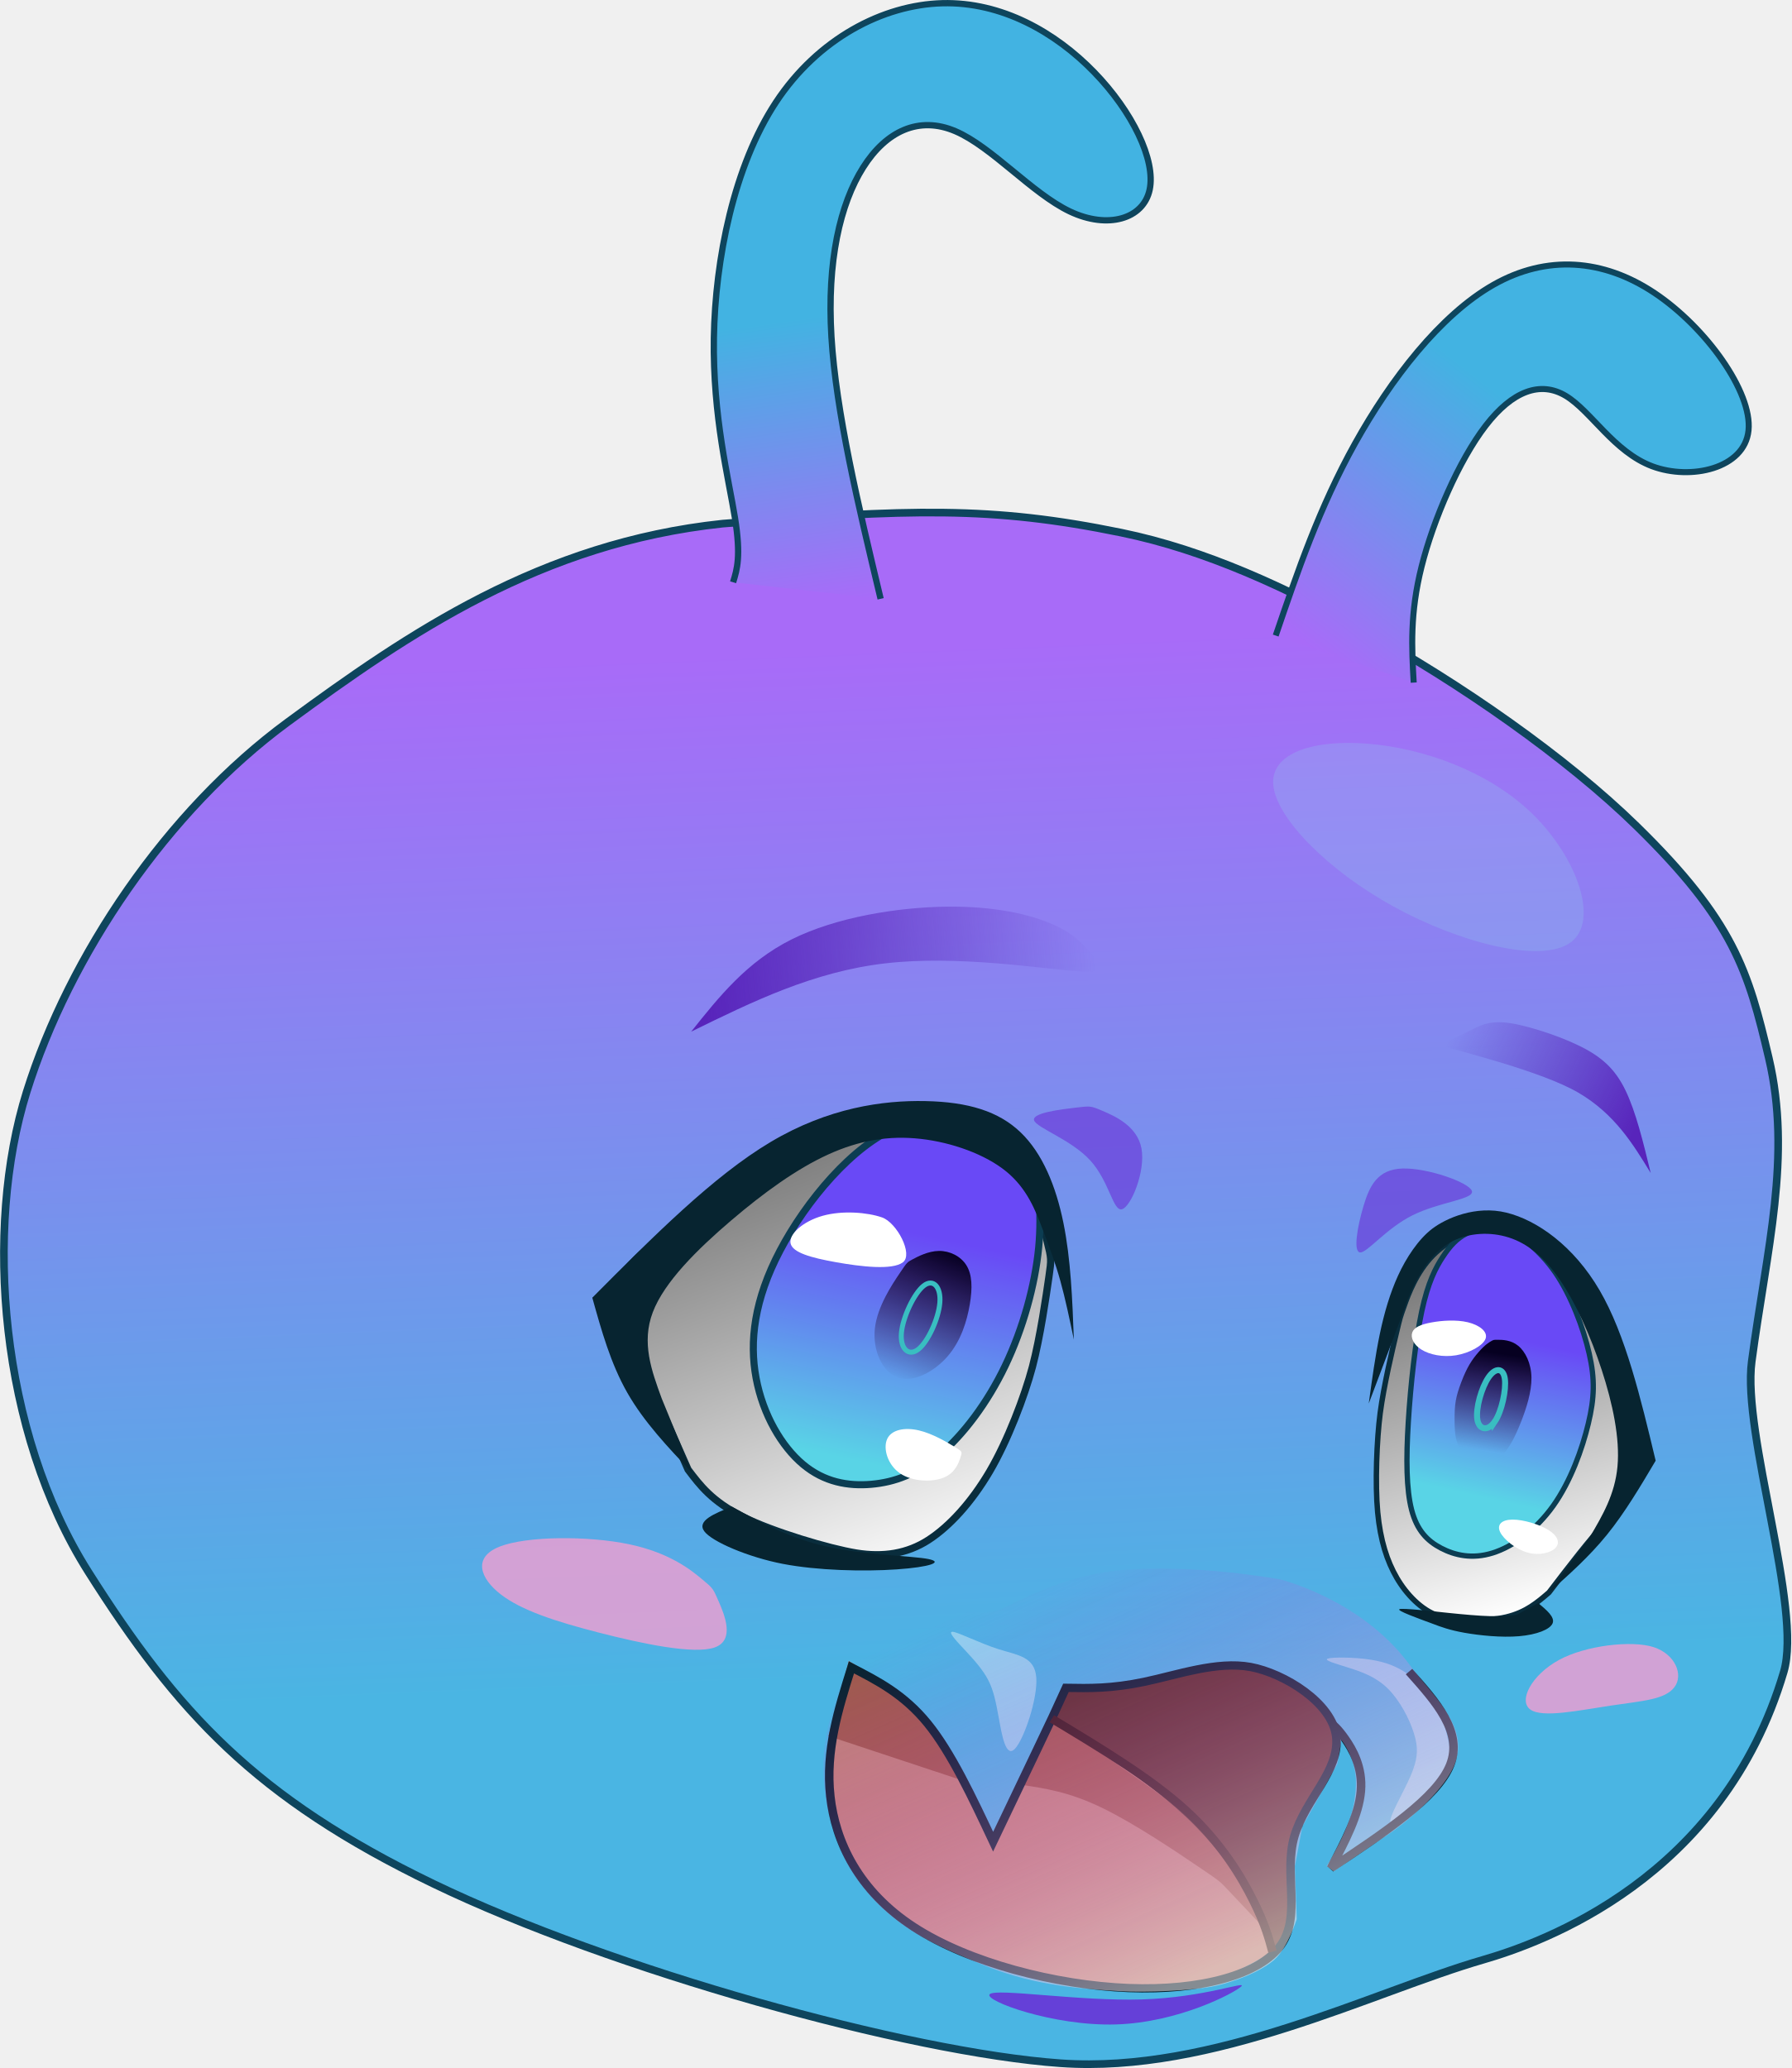
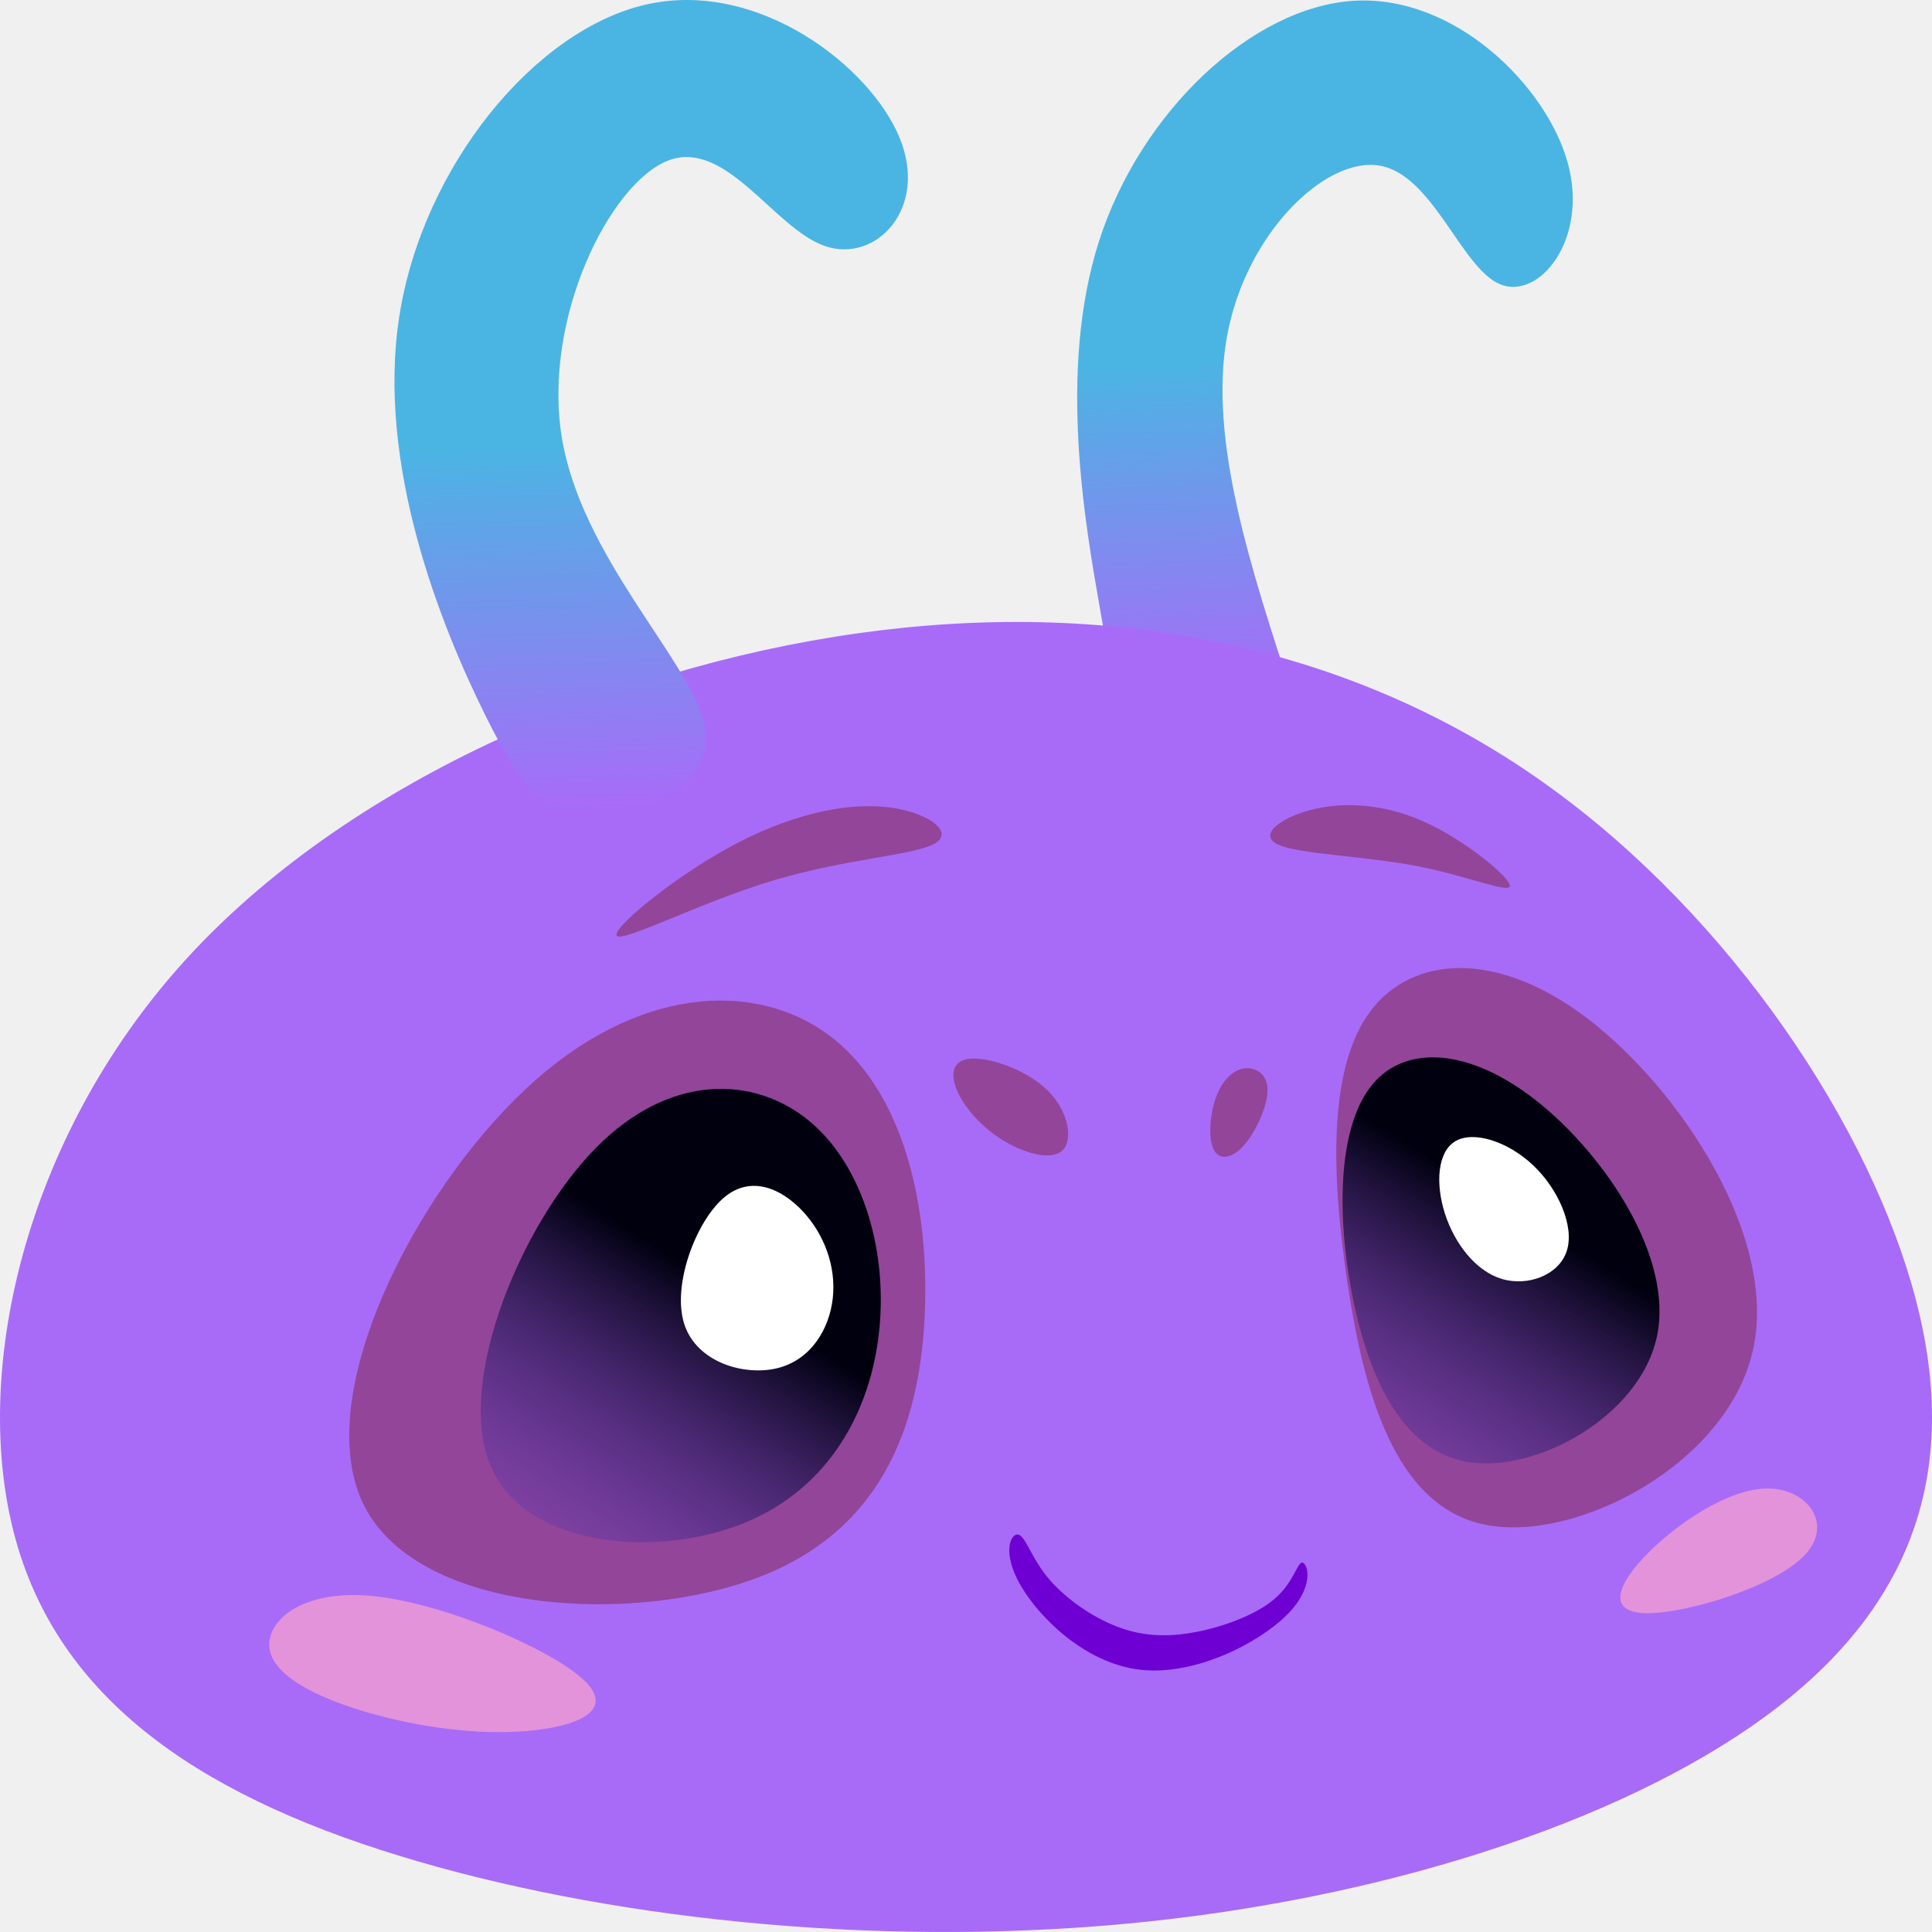
- <svg xmlns="http://www.w3.org/2000/svg" xmlns:xlink="http://www.w3.org/1999/xlink" width="62.094mm" height="71.694mm" viewBox="0 0 62.094 71.694">
+ <svg xmlns="http://www.w3.org/2000/svg" xmlns:xlink="http://www.w3.org/1999/xlink" width="238.11" height="238.11" viewBox="0 0 496.551 496.551" xml:space="preserve">
  <defs>
-     <linearGradient id="l">
-       <stop style="stop-color:#5824bb;stop-opacity:1" offset="0" />
-       <stop style="stop-color:#5824bb;stop-opacity:0" offset="1" />
+     <linearGradient id="e">
+       <stop style="stop-color:#00000f;stop-opacity:1" offset="0" />
+       <stop style="stop-color:#6949f6;stop-opacity:0" offset="1" />
    </linearGradient>
-     <linearGradient id="j">
-       <stop style="stop-color:#fff;stop-opacity:1" offset="0" />
-       <stop style="stop-color:#757575;stop-opacity:1" offset="1" />
+     <linearGradient id="d">
+       <stop style="stop-color:#00000f;stop-opacity:1" offset="0" />
+       <stop style="stop-color:#6949f6;stop-opacity:0" offset="1" />
    </linearGradient>
-     <linearGradient id="k">
-       <stop style="stop-color:#fff;stop-opacity:1" offset="0" />
-       <stop style="stop-color:#757575;stop-opacity:1" offset="1" />
+     <linearGradient id="c">
+       <stop style="stop-color:#1c88b7;stop-opacity:1" offset="0" />
+       <stop style="stop-color:#a86bf8;stop-opacity:1" offset="1" />
    </linearGradient>
    <linearGradient id="b">
-       <stop style="stop-color:#42b3e2;stop-opacity:1" offset="0" />
-       <stop style="stop-color:#a86bf8;stop-opacity:1" offset="1" />
+       <stop style="stop-color:#a86bf8;stop-opacity:1" offset="0" />
+       <stop style="stop-color:#4ab5e3;stop-opacity:1" offset="1" />
    </linearGradient>
-     <linearGradient id="i">
+     <linearGradient id="a">
      <stop style="stop-color:#4ab5e3;stop-opacity:1" offset="0" />
      <stop style="stop-color:#a86bf8;stop-opacity:1" offset="1" />
    </linearGradient>
-     <linearGradient id="h">
-       <stop style="stop-color:#f9ebeb;stop-opacity:1" offset="0" />
-       <stop style="stop-color:#dc00dc;stop-opacity:0" offset="1" />
-     </linearGradient>
-     <linearGradient id="g">
-       <stop style="stop-color:#060021;stop-opacity:1" offset="0" />
-       <stop style="stop-color:#270027;stop-opacity:0" offset="1" />
-     </linearGradient>
-     <linearGradient id="f">
-       <stop style="stop-color:#fff;stop-opacity:1" offset="0" />
-       <stop style="stop-color:#fff;stop-opacity:0" offset="1" />
-     </linearGradient>
-     <linearGradient id="e">
-       <stop style="stop-color:#fff;stop-opacity:1" offset="0" />
-       <stop style="stop-color:#fff;stop-opacity:0" offset="1" />
-     </linearGradient>
-     <linearGradient id="d">
-       <stop style="stop-color:#6949f6;stop-opacity:1" offset="0" />
-       <stop style="stop-color:#59d4e6;stop-opacity:1" offset="1" />
-     </linearGradient>
-     <linearGradient id="c">
-       <stop style="stop-color:#6949f6;stop-opacity:1" offset="0" />
-       <stop style="stop-color:#59d4e6;stop-opacity:1" offset="1" />
-     </linearGradient>
-     <linearGradient id="a">
-       <stop style="stop-color:#42b3e2;stop-opacity:1" offset="0" />
-       <stop style="stop-color:#a86bf8;stop-opacity:1" offset="1" />
-     </linearGradient>
-     <linearGradient xlink:href="#a" id="n" x1="125.658" y1="4.103" x2="123.394" y2="17.59" gradientUnits="userSpaceOnUse" gradientTransform="matrix(.8998688 -.2483491 .228892 .6943531 15.33426 42.77906)" />
-     <linearGradient xlink:href="#b" id="o" x1="159.021" y1="10.883" x2="147.666" y2="18.2" gradientUnits="userSpaceOnUse" gradientTransform="matrix(.928296 -.1372824 .1203006 .6525342 15.10022 32.49436)" />
-     <linearGradient xlink:href="#c" id="q" x1="140.664" y1="46.231" x2="140.428" y2="54.743" gradientUnits="userSpaceOnUse" gradientTransform="matrix(.9263187 .1734164 -.1862168 .9380483 20.77679 -22.53199)" />
-     <linearGradient xlink:href="#d" id="v" x1="161.788" y1="45.195" x2="161.584" y2="51.383" gradientUnits="userSpaceOnUse" gradientTransform="matrix(.9263187 .1734164 -.176221 .8876956 20.18286 -19.5401)" />
-     <linearGradient xlink:href="#e" id="y" x1="131.881" y1="51.338" x2="131.601" y2="51.666" gradientUnits="userSpaceOnUse" gradientTransform="matrix(.9263187 .1734164 -.176221 .8876956 20.18286 -19.5401)" />
-     <linearGradient xlink:href="#f" id="x" x1="131.881" y1="51.338" x2="131.601" y2="51.666" gradientUnits="userSpaceOnUse" gradientTransform="matrix(.9263187 .1734164 -.1862168 .9380483 20.77679 -22.53199)" />
-     <linearGradient xlink:href="#g" id="t" x1="140.727" y1="46.61" x2="139.822" y2="51.505" gradientUnits="userSpaceOnUse" gradientTransform="matrix(.9263187 .1734164 -.1862168 .9380483 20.77679 -22.53199)" />
-     <linearGradient xlink:href="#g" id="w" gradientUnits="userSpaceOnUse" x1="161.728" y1="45.857" x2="161.514" y2="49.628" gradientTransform="matrix(.9393672 .08926881 -.1007316 .8983244 14.472 -6.452963)" />
-     <linearGradient xlink:href="#h" id="z" x1="148.018" y1="74.641" x2="139.646" y2="64.649" gradientUnits="userSpaceOnUse" gradientTransform="matrix(1.256154 .235165 -.2067285 1.041374 -28.7264 -37.63937)" />
-     <linearGradient xlink:href="#i" id="m" x1="153.909" y1="59.36" x2="145.588" y2="22.809" gradientUnits="userSpaceOnUse" gradientTransform="matrix(.9263187 .1734164 -.1862168 .9380483 20.75216 -22.40789)" />
-     <linearGradient xlink:href="#j" id="p" x1="141.96" y1="58.657" x2="133.159" y2="43.768" gradientUnits="userSpaceOnUse" gradientTransform="matrix(.9263187 .1734164 -.1862168 .9380483 20.77679 -22.53199)" />
-     <linearGradient xlink:href="#k" id="u" x1="164.061" y1="55.548" x2="157.708" y2="43.207" gradientUnits="userSpaceOnUse" gradientTransform="matrix(.9263187 .1734164 -.176221 .8876956 20.18286 -19.5401)" />
-     <linearGradient xlink:href="#l" id="r" x1="130.261" y1="39.162" x2="144.012" y2="35.18" gradientUnits="userSpaceOnUse" gradientTransform="matrix(.9263187 .1734164 -.1862168 .9380483 20.77679 -22.53199)" />
-     <linearGradient xlink:href="#l" id="s" x1="164.823" y1="37.507" x2="157.481" y2="35.435" gradientUnits="userSpaceOnUse" gradientTransform="matrix(.9263187 .1734164 -.1862168 .9380483 20.77679 -22.53199)" />
+     <linearGradient xlink:href="#a" id="f" x1="-35.226" y1="-333.978" x2="-25.068" y2="-255.24" gradientUnits="userSpaceOnUse" gradientTransform="matrix(.8835589 .1009272 -.03806108 1.06881 355.8587 68.16616)" />
+     <linearGradient xlink:href="#b" id="g" x1="99.387" y1="-220.667" x2="106.821" y2="-276.01" gradientUnits="userSpaceOnUse" gradientTransform="matrix(1.410863 -.2752503 .2306586 1.664351 110.5425 216.6472)" />
+     <linearGradient xlink:href="#d" id="h" x1="153.104" y1="-88.348" x2="230.054" y2="-29.457" gradientUnits="userSpaceOnUse" gradientTransform="matrix(-.9644362 .09075913 .08579188 .9116526 367.3474 -3.501521)" />
+     <linearGradient xlink:href="#e" id="i" x1="430.556" y1="-84.22" x2="376.024" y2="-.15" gradientUnits="userSpaceOnUse" gradientTransform="matrix(.9644362 -.09075913 .08579188 .9116526 21.62106 29.03336)" />
  </defs>
-   <g style="display:inline;opacity:1">
-     <path style="fill:url(#m);fill-opacity:1;fill-rule:evenodd;stroke:#0e455d;stroke-width:.265px;stroke-linecap:butt;stroke-linejoin:miter;stroke-opacity:1" d="M148.562 20.713c-4.514-.926-7.319-.823-13.82-.313-6.299.667-10.885 3.803-15.071 6.878-4.186 3.075-7.574 8.092-9.055 12.826-1.48 4.734-.933 11.783 2.14 16.637 3.073 4.854 5.775 7.829 11.96 10.812 6.186 2.983 16.45 5.848 21.739 6.222 5.29.374 10.825-2.479 14.639-3.584 2.042-.592 8.308-2.805 10.43-9.986.648-2.193-1.446-8.248-1.111-10.758.52-3.898 1.396-7.105.591-10.526-.706-3.002-1.209-4.739-4.583-8.036-2.413-2.359-6.094-4.94-9.514-6.817-2.628-1.443-5.409-2.752-8.346-3.355z" transform="translate(-109.6932 -2.246335)" />
-     <path style="fill:url(#n);fill-opacity:1;fill-rule:evenodd;stroke:#0e455d;stroke-width:.218px;stroke-linecap:butt;stroke-linejoin:miter;stroke-opacity:1" d="M140.218 23.006c-.774-3.236-1.547-6.472-1.705-9.086-.158-2.614.3-4.605 1.099-5.868.798-1.263 1.936-1.797 3.198-1.257 1.263.54 2.65 2.153 3.964 2.78 1.314.627 2.554.266 2.77-.755.215-1.021-.595-2.704-1.931-4.078-1.336-1.374-3.197-2.438-5.256-2.384-2.059.054-4.315 1.228-5.769 3.435-1.454 2.207-2.106 5.447-2.15 8.167-.044 2.72.52 4.923.732 6.247s.073 1.775-.066 2.226" transform="translate(-109.6932 -2.246335)" />
-     <path style="fill:url(#o);fill-opacity:1;fill-rule:evenodd;stroke:#0e455d;stroke-width:.209px;stroke-linecap:butt;stroke-linejoin:miter;stroke-opacity:1" d="M153.913 24.28c.756-2.218 1.511-4.435 2.748-6.659 1.237-2.224 2.956-4.454 4.796-5.5 1.84-1.046 3.801-.909 5.586.282 1.785 1.191 3.392 3.434 3.259 4.763-.133 1.329-2.007 1.744-3.338 1.245-1.331-.499-2.118-1.912-2.996-2.44-.878-.529-1.848-.172-2.776 1.032-.928 1.204-1.813 3.256-2.222 4.882-.409 1.626-.342 2.826-.274 4.026" transform="translate(-109.6932 -2.246335)" />
-     <path style="fill:url(#p);fill-opacity:1;fill-rule:evenodd;stroke:#092d3d;stroke-width:.251px;stroke-linecap:butt;stroke-linejoin:miter;stroke-opacity:1" d="M145.988 45.272c-.153-.617-.46-1.85-1.016-2.735-.556-.885-1.36-1.422-2.32-1.602-.96-.18-2.076-.003-3.349.463-1.273.465-2.728 1.231-4.314 2.184-1.586.953-3.315 2.099-3.861 3.091-.546.992.09 1.829.705 2.927.616 1.098 1.147 2.31 1.711 3.595.417.552.83 1.098 1.876 1.626 1.046.527 3.013 1.113 3.953 1.266.94.153 1.775.02 2.504-.453.729-.472 1.49-1.305 2.117-2.37.627-1.064 1.217-2.617 1.486-3.633.269-1.016.483-2.502.572-3.122.089-.62.089-.62-.064-1.237z" transform="translate(-109.6932 -2.246335)" />
-     <path style="fill:url(#q);fill-opacity:1;fill-rule:evenodd;stroke:#0c3d52;stroke-width:.245px;stroke-linecap:butt;stroke-linejoin:miter;stroke-opacity:1" d="M144.711 41.734c-.768-.35-2.305-1.051-3.884-.423-1.579.629-3.199 2.587-4.095 4.29-.896 1.703-1.068 3.152-.83 4.424.238 1.272.885 2.368 1.623 2.987.738.619 1.568.762 2.371.692.803-.07 1.579-.352 2.382-1.035.803-.684 1.633-1.769 2.256-3.069.623-1.3 1.039-2.814 1.162-4.102.123-1.288-.046-2.351-.131-2.882-.085-.531-.085-.531-.853-.882z" transform="translate(-109.6932 -2.246335)" />
-     <path style="fill:#072430;fill-opacity:1;fill-rule:evenodd;stroke:none;stroke-width:.259;stroke-linecap:butt;stroke-linejoin:miter;stroke-miterlimit:4;stroke-dasharray:none;stroke-opacity:1" d="M145.833 44.864c-.244-.645-.536-1.411-1.259-2.003-.723-.592-1.876-1.009-2.969-1.132-1.094-.123-2.127.049-3.213.545-1.085.496-2.222 1.317-3.369 2.296-1.146.979-2.302 2.115-2.702 3.169-.4 1.053-.045 2.023.31 2.993l1.061 2.582c-.838-.885-1.676-1.769-2.254-2.783-.578-1.013-.896-2.155-1.214-3.296 2.096-2.108 4.193-4.217 6.187-5.401 1.994-1.185 3.886-1.446 5.362-1.415 1.476.03 2.535.352 3.296 1.083.762.73 1.226 1.868 1.484 3.134.258 1.266.311 2.66.363 4.053-.148-.711-.297-1.422-.469-2.039-.172-.617-.369-1.141-.613-1.786z" transform="translate(-109.6932 -2.246335)" />
-     <path style="fill:url(#r);fill-opacity:1;fill-rule:evenodd;stroke:none;stroke-width:.212;stroke-linecap:butt;stroke-linejoin:miter;stroke-miterlimit:4;stroke-dasharray:none;stroke-opacity:1" d="M147.627 35.442c.323.281.646.562-.623.471-1.27-.092-4.132-.556-6.623-.269-2.491.288-4.61 1.328-6.73 2.368.965-1.211 1.93-2.422 3.477-3.196 1.548-.775 3.678-1.114 5.363-1.137 1.684-.023 2.922.27 3.704.617.782.347 1.107.746 1.432 1.146z" transform="translate(-109.6932 -2.246335)" />
-     <path style="fill:url(#s);fill-opacity:1;fill-rule:evenodd;stroke:none;stroke-width:.206;stroke-linecap:butt;stroke-linejoin:miter;stroke-miterlimit:4;stroke-dasharray:none;stroke-opacity:1" d="M164.402 40.126c1.259.741 1.885 1.764 2.51 2.788-.259-1.068-.518-2.135-.88-2.877-.362-.742-.827-1.158-1.603-1.538-.776-.38-2.002-.769-2.627-.809-.625-.04-.9.163-1.369.393-.469.23-.912.343-.568.467.344.124 3.277.835 4.536 1.577z" transform="translate(-109.6932 -2.246335)" />
-     <path style="fill:url(#t);fill-opacity:1;fill-rule:evenodd;stroke:none;stroke-width:.251px;stroke-linecap:butt;stroke-linejoin:miter;stroke-opacity:1" d="M140.878 46.389c-.258.383-.774 1.15-.859 1.911-.085.761.261 1.517.796 1.703.535.186 1.259-.198 1.725-.735.465-.537.672-1.228.769-1.801.097-.574.083-1.03-.115-1.351-.198-.321-.58-.506-.954-.502-.374.004-.739.198-.921.295-.183.097-.183.097-.441.48z" transform="translate(-109.6932 -2.246335)" />
-     <path style="display:inline;fill:url(#u);fill-opacity:1;fill-rule:evenodd;stroke:#092d3d;stroke-width:.188px;stroke-linecap:butt;stroke-linejoin:miter;stroke-opacity:1" d="M158.363 47.522c.14-.39.421-1.171 1.001-1.755.579-.585 1.455-.973 2.191-.941.735.032 1.329.486 1.929 1.221.6.735 1.221 1.776 1.861 3.005.64 1.229 1.306 2.658 1.334 3.634.027.976-.584 1.499-1.259 2.244-.675.745-1.336 1.61-2.036 2.526-.402.345-.799.687-1.483.85-.683.163-1.814.136-2.37-.052-.557-.188-1.084-.725-1.42-1.305-.337-.58-.571-1.291-.664-2.279-.093-.987-.034-2.5.088-3.44.123-.94.431-2.236.56-2.777.129-.541.129-.541.269-.931z" transform="translate(-109.6932 -2.246335)" />
-     <path style="display:inline;fill:url(#v);fill-opacity:1;fill-rule:evenodd;stroke:#0c3d52;stroke-width:.183px;stroke-linecap:butt;stroke-linejoin:miter;stroke-opacity:1" d="M162.067 44.886c.331.229.994.687 1.539 1.479.545.793.972 1.921 1.174 2.81.203.889.181 1.539-.031 2.423-.211.884-.612 2-1.213 2.846-.601.846-1.401 1.421-2.104 1.641-.703.22-1.305.084-1.786-.167-.481-.251-.838-.617-1.022-1.326-.184-.709-.195-1.761-.115-3.05.079-1.289.248-2.815.465-3.83.218-1.015.484-1.519.734-1.898.25-.379.484-.632.819-.804.335-.172.771-.263.989-.308.218-.045.218-.045.549.183z" transform="translate(-109.6932 -2.246335)" />
-     <path style="display:inline;fill:#072430;fill-opacity:1;fill-rule:evenodd;stroke:none;stroke-width:.194px;stroke-linecap:butt;stroke-linejoin:miter;stroke-opacity:1" d="M158.351 47.672c.081-.231.243-.691.514-1.168.271-.476.65-.968 1.202-1.24.552-.272 1.275-.325 1.928-.115.652.209 1.232.68 1.778 1.482.546.802 1.057 1.935 1.439 3.105s.636 2.377.548 3.346c-.088.969-.519 1.702-.95 2.434l-1.428 1.939c.699-.621 1.397-1.242 2.014-2.003.617-.761 1.152-1.664 1.687-2.566-.522-2.183-1.044-4.365-1.942-5.905-.897-1.54-2.17-2.435-3.233-2.695-1.063-.26-2.088.192-2.571.559-.483.368-.908 1.019-1.184 1.625-.276.606-.475 1.275-.632 2.024-.156.749-.27 1.58-.383 2.41.377-1.001.754-2.001.943-2.502.189-.501.189-.501.27-.731z" transform="translate(-109.6932 -2.246335)" />
-     <path style="display:inline;fill:url(#w);fill-opacity:1;fill-rule:evenodd;stroke:none;stroke-width:.183px;stroke-linecap:butt;stroke-linejoin:miter;stroke-opacity:1" d="M161.617 48.694c.15.001.45.003.7.208.251.204.452.61.461 1.102.008.492-.177 1.07-.369 1.555-.193.486-.393.879-.629 1.118-.236.239-.507.323-.769.301-.261-.023-.478-.135-.664-.428-.186-.293-.231-.521-.234-1.067-.003-.546.034-.797.231-1.317.197-.52.37-.781.599-1.043.229-.263.368-.342.447-.386.079-.044.079-.044.228-.043z" transform="translate(-109.6932 -2.246335)" />
-     <path style="fill:#692fd7;fill-opacity:.599;fill-rule:evenodd;stroke:none;stroke-width:.251px;stroke-linecap:butt;stroke-linejoin:miter;stroke-opacity:1" d="M147.904 40.756c.402.171 1.206.514 1.355 1.301.149.788-.358 2.02-.672 2.111-.314.091-.437-.961-1.099-1.688-.662-.727-1.863-1.13-1.95-1.392-.088-.262.938-.382 1.451-.443.513-.06.513-.06.915.111zM158.667 44.373c.933-.463 2.154-.548 2.044-.843-.109-.296-1.549-.802-2.409-.773-.859.03-1.138.596-1.35 1.313-.213.717-.36 1.584-.111 1.596.249.012.893-.83 1.826-1.294z" transform="translate(-109.6932 -2.246335)" />
-     <path style="display:inline;fill:#072430;fill-opacity:1;fill-rule:evenodd;stroke:none;stroke-width:.26;stroke-linecap:butt;stroke-linejoin:miter;stroke-miterlimit:4;stroke-dasharray:none;stroke-opacity:1" d="M135.061 54.477c1.006.552 2.012 1.105 3.326 1.394 1.314.289 2.936.315 3.481.423.545.108.066.279-1.089.36-1.156.081-2.767.038-3.951-.191-1.184-.228-2.461-.768-2.724-1.132-.263-.363.347-.609.958-.855z" transform="translate(-109.6932 -2.246335)" />
-     <path style="fill:#fff;fill-opacity:1;fill-rule:evenodd;stroke:none;stroke-width:.249px;stroke-linecap:butt;stroke-linejoin:miter;stroke-opacity:1" d="M138.212 44.395c.683-.191 1.549-.12 2.057.058.508.178 1.087 1.273.723 1.554-.364.281-1.456.153-2.321-.002-.865-.154-1.504-.334-1.574-.651-.069-.316.431-.769 1.115-.959z" transform="translate(-109.6932 -2.246335)" />
-     <path style="fill:#fff;fill-opacity:1;fill-rule:evenodd;stroke:none;stroke-width:.244px;stroke-linecap:butt;stroke-linejoin:miter;stroke-opacity:1" d="M159.307 48.094c.366-.068.867-.103 1.267-.007.4.097.699.325.614.567-.086.242-.556.499-1.021.577-.465.078-.924-.022-1.204-.197-.28-.174-.38-.423-.316-.597.065-.175.294-.275.66-.343z" transform="translate(-109.6932 -2.246335)" />
-     <path style="fill:url(#x);fill-opacity:1;fill-rule:evenodd;stroke:none;stroke-width:.251px;stroke-linecap:butt;stroke-linejoin:miter;stroke-opacity:1" d="M142.794 52.413c-.255-.155-.765-.465-1.252-.578-.486-.113-.948-.027-1.097.299-.149.326.013.893.442 1.188.429.295 1.123.317 1.528.147.405-.171.519-.535.577-.718.057-.182.057-.182-.198-.337z" transform="translate(-109.6932 -2.246335)" />
-     <path style="display:inline;fill:url(#y);fill-opacity:1;fill-rule:evenodd;stroke:none;stroke-width:.244px;stroke-linecap:butt;stroke-linejoin:miter;stroke-opacity:1" d="M163.374 55.294c-.32-.202-.88-.368-1.251-.366-.371.002-.553.171-.434.426.119.256.538.598.949.716.411.117.813.01.975-.163.161-.173.082-.411-.238-.613z" transform="translate(-109.6932 -2.246335)" />
-     <path style="fill:#000;fill-opacity:0;fill-rule:evenodd;stroke:#39bec1;stroke-width:.208px;stroke-linecap:butt;stroke-linejoin:miter;stroke-opacity:1" d="M161.51 51.527c.238-.352.4-1.106.344-1.487-.056-.381-.331-.388-.569-.036-.239.352-.441 1.063-.385 1.443.056.38.372.431.61.079z" fill="none" transform="translate(-109.6932 -2.246335)" />
-     <path style="display:inline;fill:#000;fill-opacity:0;fill-rule:evenodd;stroke:#39bec1;stroke-width:.172px;stroke-linecap:butt;stroke-linejoin:miter;stroke-opacity:1" d="M141.526 49.024c-.333.262-.634-.009-.588-.56.046-.55.44-1.38.773-1.642.333-.262.606.043.559.594-.046.55-.411 1.346-.744 1.608z" fill="none" transform="translate(-109.6932 -2.246335)" />
-     <path style="fill:#f19ed1;fill-opacity:.802;fill-rule:evenodd;stroke:none;stroke-width:.271px;stroke-linecap:butt;stroke-linejoin:miter;stroke-opacity:1" d="M134.603 57.761c.194.448.581 1.343-.133 1.598-.713.255-2.526-.129-4.024-.514-1.498-.385-2.677-.769-3.396-1.325-.719-.556-.977-1.283-.042-1.654.935-.37 3.062-.383 4.494-.083 1.433.301 2.17.915 2.538 1.222.368.307.368.307.562.755z" transform="translate(-109.6932 -2.246335)" />
-     <path style="fill:#f19ed1;fill-opacity:.802;fill-rule:evenodd;stroke:none;stroke-width:.205px;stroke-linecap:butt;stroke-linejoin:miter;stroke-opacity:1" d="M162.736 61.511c-.418-.303.041-1.189.981-1.709.941-.52 2.551-.695 3.297-.452.747.243 1.046.963.716 1.392-.33.428-1.088.469-2.198.634-1.11.166-2.379.439-2.796.135z" transform="translate(-109.6932 -2.246335)" />
-     <path style="display:inline;fill:#072430;fill-opacity:1;fill-rule:evenodd;stroke:none;stroke-width:.267px;stroke-linecap:butt;stroke-linejoin:miter;stroke-opacity:1" d="M162.254 58.234c-.269.025-.53.05-.913.041-.383-.009-.941-.06-1.45-.113-.508-.053-1.602-.177-1.692-.127-.09.049.586.296 1.159.506.285.108.57.216 1.093.31.523.093 1.283.172 1.896.12.613-.052 1.078-.235 1.164-.448.086-.214-.207-.458-.5-.702l-.757.414z" transform="translate(-109.6932 -2.246335)" />
-     <path style="fill:#8fd1ee;fill-opacity:1;fill-rule:evenodd;stroke:none;stroke-width:.265px;stroke-linecap:butt;stroke-linejoin:miter;stroke-opacity:1" d="M159.956 62.908c-.06-.317-.181-.952-.428-1.457-.247-.505-.621-.879-1.005-1.149-.384-.27-.778-.436-1.346-.521-.568-.085-1.309-.089-1.461-.032-.152.057.286.175.746.321.459.146.939.32 1.345.724.406.404.737 1.036.896 1.54.159.504.145.878-.115 1.482-.26.603-.784 1.467-.695 1.616.089.149.781-.401 1.235-.886.454-.484.671-.902.78-1.111.108-.209.108-.209.048-.526z" transform="translate(-109.6932 -2.246335)" />
-     <path style="fill:#8fd1ee;fill-opacity:1;fill-rule:evenodd;stroke:none;stroke-width:.218px;stroke-linecap:butt;stroke-linejoin:miter;stroke-opacity:1" d="M142.701 58.818c-.16.006.164.339.466.663.312.335.6.66.783 1.015.183.355.261.739.367 1.325.106.586.241 1.375.552 1.058.311-.317.798-1.74.745-2.473-.053-.733-.646-.775-1.307-.985-.661-.21-1.392-.587-1.589-.603-.006-.001-.012-.001-.017-.001z" transform="translate(-109.6932 -2.246335)" />
+   <g style="display:inline">
+     <path style="display:inline;fill:url(#f);fill-opacity:1;fill-rule:evenodd;stroke:none;stroke-width:.216px;stroke-linecap:butt;stroke-linejoin:miter;stroke-opacity:1" d="M305.514-203.951c-7.69-.735-7.749-2.942-11.41-23.981-3.661-21.039-10.924-60.904-.217-94.264 10.707-33.36 39.385-60.203 65.493-61.793 26.108-1.59 49.643 22.073 55.007 41.737 5.364 19.664-7.438 35.321-17.456 31.106-10.019-4.216-17.25-28.308-31.095-30.5-13.844-2.192-34.299 17.516-39.066 43.996-4.767 26.48 6.153 59.718 17.074 92.962-15.32.736-30.64 1.472-38.33.737z" transform="translate(-11.42783 384.1914)" />
+     <path style="display:inline;fill:#a86bf8;fill-opacity:1;fill-rule:evenodd;stroke:none;stroke-width:2.045px;stroke-linecap:butt;stroke-linejoin:miter;stroke-opacity:1" d="M502.83-53.784c-12.873-44.791-49.806-98.811-98.278-131.774-48.472-32.963-108.482-44.869-172.524-35.885-64.042 8.985-132.091 38.848-173.206 84.259C17.707-91.773 3.582-30.884 15.516 11.735 27.45 54.353 65.441 78.671 118.869 94.218c53.428 15.546 122.238 22.309 187.23 15.498 64.992-6.812 126.099-27.194 162.26-55.172 36.161-27.978 47.345-63.536 34.472-108.327Z" transform="translate(-11.42783 384.1914)" />
+     <path style="display:inline;fill:url(#g);fill-opacity:1;fill-rule:evenodd;stroke:none;stroke-width:.277px;stroke-linecap:butt;stroke-linejoin:miter;stroke-opacity:1" d="M136.195-200.277c-11.308-22.782-28.133-64.297-22.127-102.701 6.006-38.404 34.839-73.677 63.614-80.093 28.775-6.417 57.471 16.032 64.966 34.303 7.495 18.271-6.208 32.355-19.256 27.805-13.048-4.55-25.423-27.724-40.297-21.937-14.875 5.786-32.229 40.53-27.291 71.005 4.938 30.475 32.168 56.664 36.429 73.033 4.261 16.369-14.443 22.911-26.693 24.16-12.25 1.25-18.037-2.792-29.345-25.575z" transform="translate(-11.42783 384.1914)" />
+     <path style="display:inline;fill:#761111;fill-opacity:.409;fill-rule:evenodd;stroke:none;stroke-width:.402px;stroke-linecap:butt;stroke-linejoin:miter;stroke-opacity:1" d="M250.702-115.743c-12.919-15.114-38.016-19.984-66.443-2.602-28.428 17.382-60.178 57.008-53.488 83.195 6.69 26.187 51.815 38.927 80.614 34.226C240.183-5.625 252.639-27.767 258.499-51.521c5.861-23.754 5.121-49.108-7.797-64.222z" transform="matrix(1.159556 -.255013 .2475531 1.125522 -49.25232 460.0724)" />
+     <path style="display:inline;fill:url(#h);fill-opacity:1;fill-rule:evenodd;stroke:none;stroke-width:.301px;stroke-linecap:butt;stroke-linejoin:miter;stroke-opacity:1" d="M242.783-97.707c-9.45-12.542-27.285-17.324-46.566-4.341-19.281 12.983-40.001 43.72-37.022 63.426 2.979 19.705 29.653 28.369 49.467 25.54 19.814-2.829 32.754-17.153 38.694-34.468 5.941-17.315 4.877-37.614-4.574-50.157z" transform="matrix(1.159556 -.255013 .2475531 1.125522 -49.25232 460.0724)" />
+     <path style="display:inline;fill:#fff;fill-opacity:1;fill-rule:evenodd;stroke:none;stroke-width:.136px;stroke-linecap:butt;stroke-linejoin:miter;stroke-opacity:1" d="M237.16-78.42c-3.479-6.058-9.424-10.593-16.331-6.603-6.907 3.99-14.77 16.499-13.978 25.438.792 8.939 10.237 14.302 17.651 14.106 7.414-.197 12.787-5.956 14.969-12.629 2.182-6.673 1.169-14.254-2.31-20.312z" transform="matrix(1.159556 -.255013 .2475531 1.125522 -49.25232 460.0724)" />
+     <path style="display:inline;fill:#761111;fill-opacity:.408;fill-rule:evenodd;stroke:none;stroke-width:2.214px;stroke-linecap:butt;stroke-linejoin:miter;stroke-opacity:1" d="M282.522-84.561c4.018 4.091 9.451 7.066 12.314 5.341 2.863-1.725 3.156-8.152-.155-13.582-3.311-5.431-10.23-9.864-14.393-10.739-4.163-.876-5.57 1.805-4.974 5.749.596 3.943 3.19 9.142 7.208 13.232z" transform="matrix(1.159556 -.255013 .2475531 1.125522 -49.25232 460.0724)" />
+     <path style="display:inline;fill:#761111;fill-opacity:.408;fill-rule:evenodd;stroke:none;stroke-width:1.737px;stroke-linecap:butt;stroke-linejoin:miter;stroke-opacity:1" d="M282.27-152.251c4.737-1.654-.415-7.517-9.113-10.382-8.698-2.865-20.938-2.731-34.723 1.43-13.785 4.161-29.11 12.345-27.726 13.932 1.385 1.587 19.48-3.425 35.841-4.653 16.361-1.229 30.984 1.327 35.721-.327z" transform="matrix(1.159556 -.255013 .2475531 1.125522 -49.25232 460.0724)" />
    <g style="display:inline">
-       <path style="display:inline;fill:#bd8377;fill-opacity:1;fill-rule:evenodd;stroke:none;stroke-width:.3px;stroke-linecap:butt;stroke-linejoin:miter;stroke-opacity:1" d="M153.738 64.766c.722.568 2.165 1.702 3.031 2.568.866.866 1.16 1.477 1.452 2.081-.574.527-1.148 1.054-2.039 1.452-.892.397-2.102.665-3.25.804-1.148.139-2.235.151-3.414.046-1.179-.104-2.449-.324-3.494-.703-1.045-.379-1.865-.917-2.59-1.713-.725-.796-1.355-1.851-1.628-3.095-.272-1.244-.187-2.677-.101-4.11 1.002.348 2.005.697 3.021 1.574 1.016.878 2.047 2.285 3.079 3.692.28-.957.559-1.915.764-2.675.204-.761.333-1.324 1.062-1.373.729-.049 2.058.418 2.722.651.664.233.664.233 1.386.801z" transform="matrix(.9659556 .1808368 -.1862168 .9380483 -95.80291 -26.06755)" />
-       <path style="fill:#9e5b4d;fill-opacity:1;fill-rule:evenodd;stroke:none;stroke-width:.3;stroke-linecap:butt;stroke-linejoin:miter;stroke-miterlimit:4;stroke-dasharray:none;stroke-opacity:1" d="M155.086 66.887c-.826-.368-2.479-1.104-3.735-1.456-1.257-.352-2.116-.318-2.975-.284.104-.436.207-.871.309-1.298.102-.427.203-.845.305-1.262.873.406 1.746.812 2.798 1.291 1.052.479 2.26 1.022 3.314 1.847 1.053.825 1.94 1.926 2.827 3.028-.672-.499-1.343-.998-1.68-1.248-.336-.25-.336-.25-1.162-.618z" transform="matrix(.9659556 .1808368 -.1862168 .9380483 -95.80291 -26.06755)" />
-       <path style="fill:none;fill-rule:evenodd;stroke:#072430;stroke-width:.3;stroke-linecap:butt;stroke-linejoin:miter;stroke-miterlimit:4;stroke-dasharray:none;stroke-opacity:1" d="M158.609 60.832c.175.102.363.211.672.521.309.309.803.879.898 1.75.095.871-.196 1.874-.507 2.946 1.595-1.609 3.191-3.218 3.416-4.472.226-1.254-.919-2.153-2.064-3.052" transform="matrix(.9659556 .1808368 -.1862168 .9380483 -95.80291 -26.06755)" />
-       <path style="fill:#59332b;fill-opacity:1;fill-rule:evenodd;stroke:none;stroke-width:.3px;stroke-linecap:butt;stroke-linejoin:miter;stroke-opacity:1" d="M149.265 61.393c.74-.158 1.48-.317 2.407-.682.927-.365 2.04-.937 3.075-1.115 1.035-.178 1.957.029 2.654.309.697.28 1.07.591 1.457.915.091.489.183.976.04 1.587-.143.611-.517 1.334-.658 2.008-.141.674-.048 1.294.096 1.973.144.679.333 1.395.322 1.92-.011.526-.222.813-.353.892-.132.079-.179-.057-.227-.192-.372-.542-.744-1.083-1.338-1.734-.594-.651-1.409-1.412-2.449-2.091-1.04-.679-2.304-1.275-3.226-1.694-.921-.419-1.499-.66-2.077-.902l.276-1.194z" transform="matrix(.9659556 .1808368 -.1862168 .9380483 -95.80291 -26.06755)" />
-       <path style="fill:#9e5b4d;fill-opacity:1;fill-rule:evenodd;stroke:#9e5b4d;stroke-width:.3;stroke-linecap:butt;stroke-linejoin:miter;stroke-miterlimit:4;stroke-dasharray:none;stroke-opacity:1" d="m146.159 65.209-4.621-.644.166-2.469c.754.279 1.508.558 2.25 1.077.743.519 1.474 1.277 2.205 2.036z" transform="matrix(.9659556 .1808368 -.1862168 .9380483 -95.80291 -26.06755)" />
-       <path style="display:inline;fill:none;fill-opacity:1;fill-rule:evenodd;stroke:#072430;stroke-width:.3px;stroke-linecap:butt;stroke-linejoin:miter;stroke-opacity:1" d="M141.858 66.828c.487 1.587 1.628 3.187 3.779 4.097 2.15.91 5.31 1.131 7.854.748 2.544-.383 4.471-1.368 4.98-2.551.509-1.183-.402-2.562-.283-3.96.119-1.398 1.124-2.637.767-3.824-.357-1.187-2.247-1.924-3.451-1.92-1.204.004-2.486.776-3.571 1.238-1.085.461-1.841.593-2.668.737l-.047.204c-.047.204-.154.667-.216.927-.062.259-.123.508-.326 1.323-.202.815-.538 2.164-.873 3.514-1.032-1.45-2.064-2.899-3.08-3.777-1.017-.878-2.018-1.183-3.019-1.489-.167 1.573-.333 3.145.154 4.732z" transform="matrix(.9659556 .1808368 -.1862168 .9380483 -95.80291 -26.06755)" />
-       <path style="fill:none;fill-opacity:1;fill-rule:evenodd;stroke:#351e1a;stroke-width:.3px;stroke-linecap:butt;stroke-linejoin:miter;stroke-opacity:1" d="M148.99 62.587c1.925.735 3.849 1.471 5.277 2.377 1.428.906 2.36 1.983 2.936 2.753.576.77.797 1.234 1.018 1.698" transform="matrix(.9659556 .1808368 -.1862168 .9380483 -95.80291 -26.06755)" />
+       <path style="display:inline;fill:#761111;fill-opacity:.409;fill-rule:evenodd;stroke:none;stroke-width:.334px;stroke-linecap:butt;stroke-linejoin:miter;stroke-opacity:1" d="M393.991-127.612c8.534-13.348 28.136-16.642 50.821-2.646 22.685 13.996 48.437 45.275 44.591 71.273-3.846 25.997-37.282 46.701-58.697 44.404-21.416-2.297-30.792-27.588-36.752-51.939-5.96-24.351-8.497-47.743.037-61.091z" transform="matrix(1.099482 .09939933 -.09630718 1.134783 -93.30292 365.5954)" />
+       <path style="display:inline;fill:url(#i);fill-opacity:1;fill-rule:evenodd;stroke:none;stroke-width:.267px;stroke-linecap:butt;stroke-linejoin:miter;stroke-opacity:1" d="M396.025-111.367c7.018-9.641 21.979-9.984 38.539.624 16.56 10.608 34.705 32.159 32.326 50.401-2.379 18.242-25.277 33.165-41.373 32.026-16.096-1.139-25.373-18.335-30.478-36.408-5.105-18.072-6.032-37.002.986-46.643z" transform="matrix(1.099482 .09939933 -.09630718 1.134783 -93.30292 365.5954)" />
+       <path style="display:inline;fill:#fff;fill-opacity:1;fill-rule:evenodd;stroke:none;stroke-width:.126px;stroke-linecap:butt;stroke-linejoin:miter;stroke-opacity:1" d="M416.32-100.191c4.004-2.744 12.17-1.005 18.493 3.858 6.323 4.863 10.79 12.84 9.504 18.481-1.286 5.641-8.321 8.941-14.559 7.693-6.238-1.248-11.673-7.042-14.475-13.553-2.802-6.511-2.966-13.734 1.038-16.478z" transform="matrix(1.099482 .09939933 -.09630718 1.134783 -93.30292 365.5954)" />
+       <path style="display:inline;fill:#761111;fill-opacity:.408;fill-rule:evenodd;stroke:none;stroke-width:2.309px;stroke-linecap:butt;stroke-linejoin:miter;stroke-opacity:1" d="M360.42-93.331c-1.501-2.29-1.63-7.452-.634-11.392.996-3.94 3.117-6.652 5.731-7.417 2.614-.766 5.72.415 6.172 4.023s-1.803 9.8-4.35 13.147c-2.548 3.347-5.418 3.929-6.919 1.639z" transform="matrix(1.099482 .09939933 -.09630718 1.134783 -93.30292 365.5954)" />
+       <path style="display:inline;fill:#761111;fill-opacity:.408;fill-rule:evenodd;stroke:none;stroke-width:1.812px;stroke-linecap:butt;stroke-linejoin:miter;stroke-opacity:.408" d="M376.235-171.692c7.058-2.451 16.376-3.023 26.437.331 10.061 3.354 20.863 10.635 21.225 12.624.362 1.989-9.716-1.314-22.176-2.504s-27.299-.266-32.32-1.969c-5.021-1.702-.223-6.031 6.835-8.483z" transform="matrix(1.099482 .09939933 -.09630718 1.134783 -93.30292 365.5954)" />
    </g>
-     <path style="display:inline;opacity:.522;fill:url(#z);fill-opacity:1;fill-rule:evenodd;stroke:none;stroke-width:.308px;stroke-linecap:butt;stroke-linejoin:miter;stroke-opacity:1" d="M154.075 57.003s2.803.688 4.468 2.944c.815 1.103 2.067 2.118 1.588 3.425-.319.871-1.529 1.932-2.293 2.453-.137.093-1.912 1.3-1.912 1.3l-.246-.184s.827-1.324.961-2.275c.058-.41.075-.693.017-1.014-.12-.666-.469-1.087-.469-1.087l-.136.832-1.218 2.175-.255 1.367.062 1.84s-.319 1.005-.769 1.401c-.494.435-1.389.766-2.027.909-.809.182-2.485.235-3.309.189-1.743-.097-3.222-.27-4.829-.937-1.4-.581-2.521-1.037-3.598-2.106-.396-.393-.845-.966-1.129-1.534-.355-.711-.583-1.496-.689-2.284-.092-.687-.081-1.398.056-2.077.287-1.418 1.089-3.524 1.577-4.044.966-1.029 3.203.271 4.495-.275.381-.161 2.025-1.14 4.109-1.337 2.533-.239 5.544.318 5.544.318z" transform="translate(-109.6932 -2.246335)" />
-     <path style="fill:#692fd7;fill-opacity:.871;fill-rule:evenodd;stroke:none;stroke-width:.265px;stroke-linecap:butt;stroke-linejoin:miter;stroke-opacity:1" d="M152.716 71.115c.225-.217-1.261.381-3.44.448-2.179.067-5.051-.398-5.276-.181-.225.217 2.199 1.115 4.378 1.048 2.179-.067 4.114-1.098 4.338-1.315z" transform="translate(-109.6932 -2.246335)" />
-     <path style="fill:#8fd1ee;fill-opacity:.24;fill-rule:evenodd;stroke:none;stroke-width:.188px;stroke-linecap:butt;stroke-linejoin:miter;stroke-opacity:1" d="M164.131 34.922c1.019-.74.223-2.951-1.309-4.449-1.532-1.498-3.8-2.283-5.694-2.441-1.894-.158-3.413.312-3.298 1.445.115 1.133 1.865 2.929 4.157 4.192 2.292 1.263 5.125 1.993 6.144 1.253z" transform="translate(-109.6932 -2.246335)" />
+     <path style="display:inline;fill:#f19ed1;fill-opacity:.8;fill-rule:evenodd;stroke:none;stroke-width:1.633px;stroke-linecap:butt;stroke-linejoin:miter;stroke-opacity:1" d="M434.144 15.84c7.641-8.013 21.208-17.398 31.487-17.466 10.279-.068 17.239 9.144 9.564 17.189-7.674 8.045-29.853 14.794-40.13 14.862-10.277.069-8.562-6.572-.921-14.585z" transform="translate(-11.42783 384.1914)" />
+     <path style="display:inline;fill:#f19ed1;fill-opacity:.8;fill-rule:evenodd;stroke:none;stroke-width:3.045px;stroke-linecap:butt;stroke-linejoin:miter;stroke-opacity:1" d="M106.919 25.984c-18.3-1.707-27.328 6.705-26.197 13.7 1.131 6.996 12.418 12.572 25.546 16.347 13.128 3.775 28.067 5.743 40.721 4.658 12.654-1.085 22.971-5.217 14.359-13.202-8.612-7.985-36.129-19.797-54.429-21.504z" transform="translate(-11.42783 384.1914)" />
+     <path style="fill:#6f00d4;fill-opacity:1;fill-rule:evenodd;stroke:none;stroke-width:1.442px;stroke-linecap:butt;stroke-linejoin:miter;stroke-opacity:1" d="M346.213 17.421c-1.342-.291-2.183 5.103-7.38 9.47-5.197 4.367-14.74 7.702-22.645 8.797-7.905 1.095-14.154-.051-20.303-2.945-6.149-2.894-12.182-7.531-15.911-12.411s-5.154-10.004-6.989-10.144c-1.835-.14-4.075 4.699.711 13.012 4.785 8.313 16.585 20.083 30.685 21.741 14.1 1.658 30.474-6.803 37.746-14.026 7.272-7.223 5.428-13.201 4.086-13.493z" transform="translate(-11.42783 384.1914)" />
  </g>
</svg>
